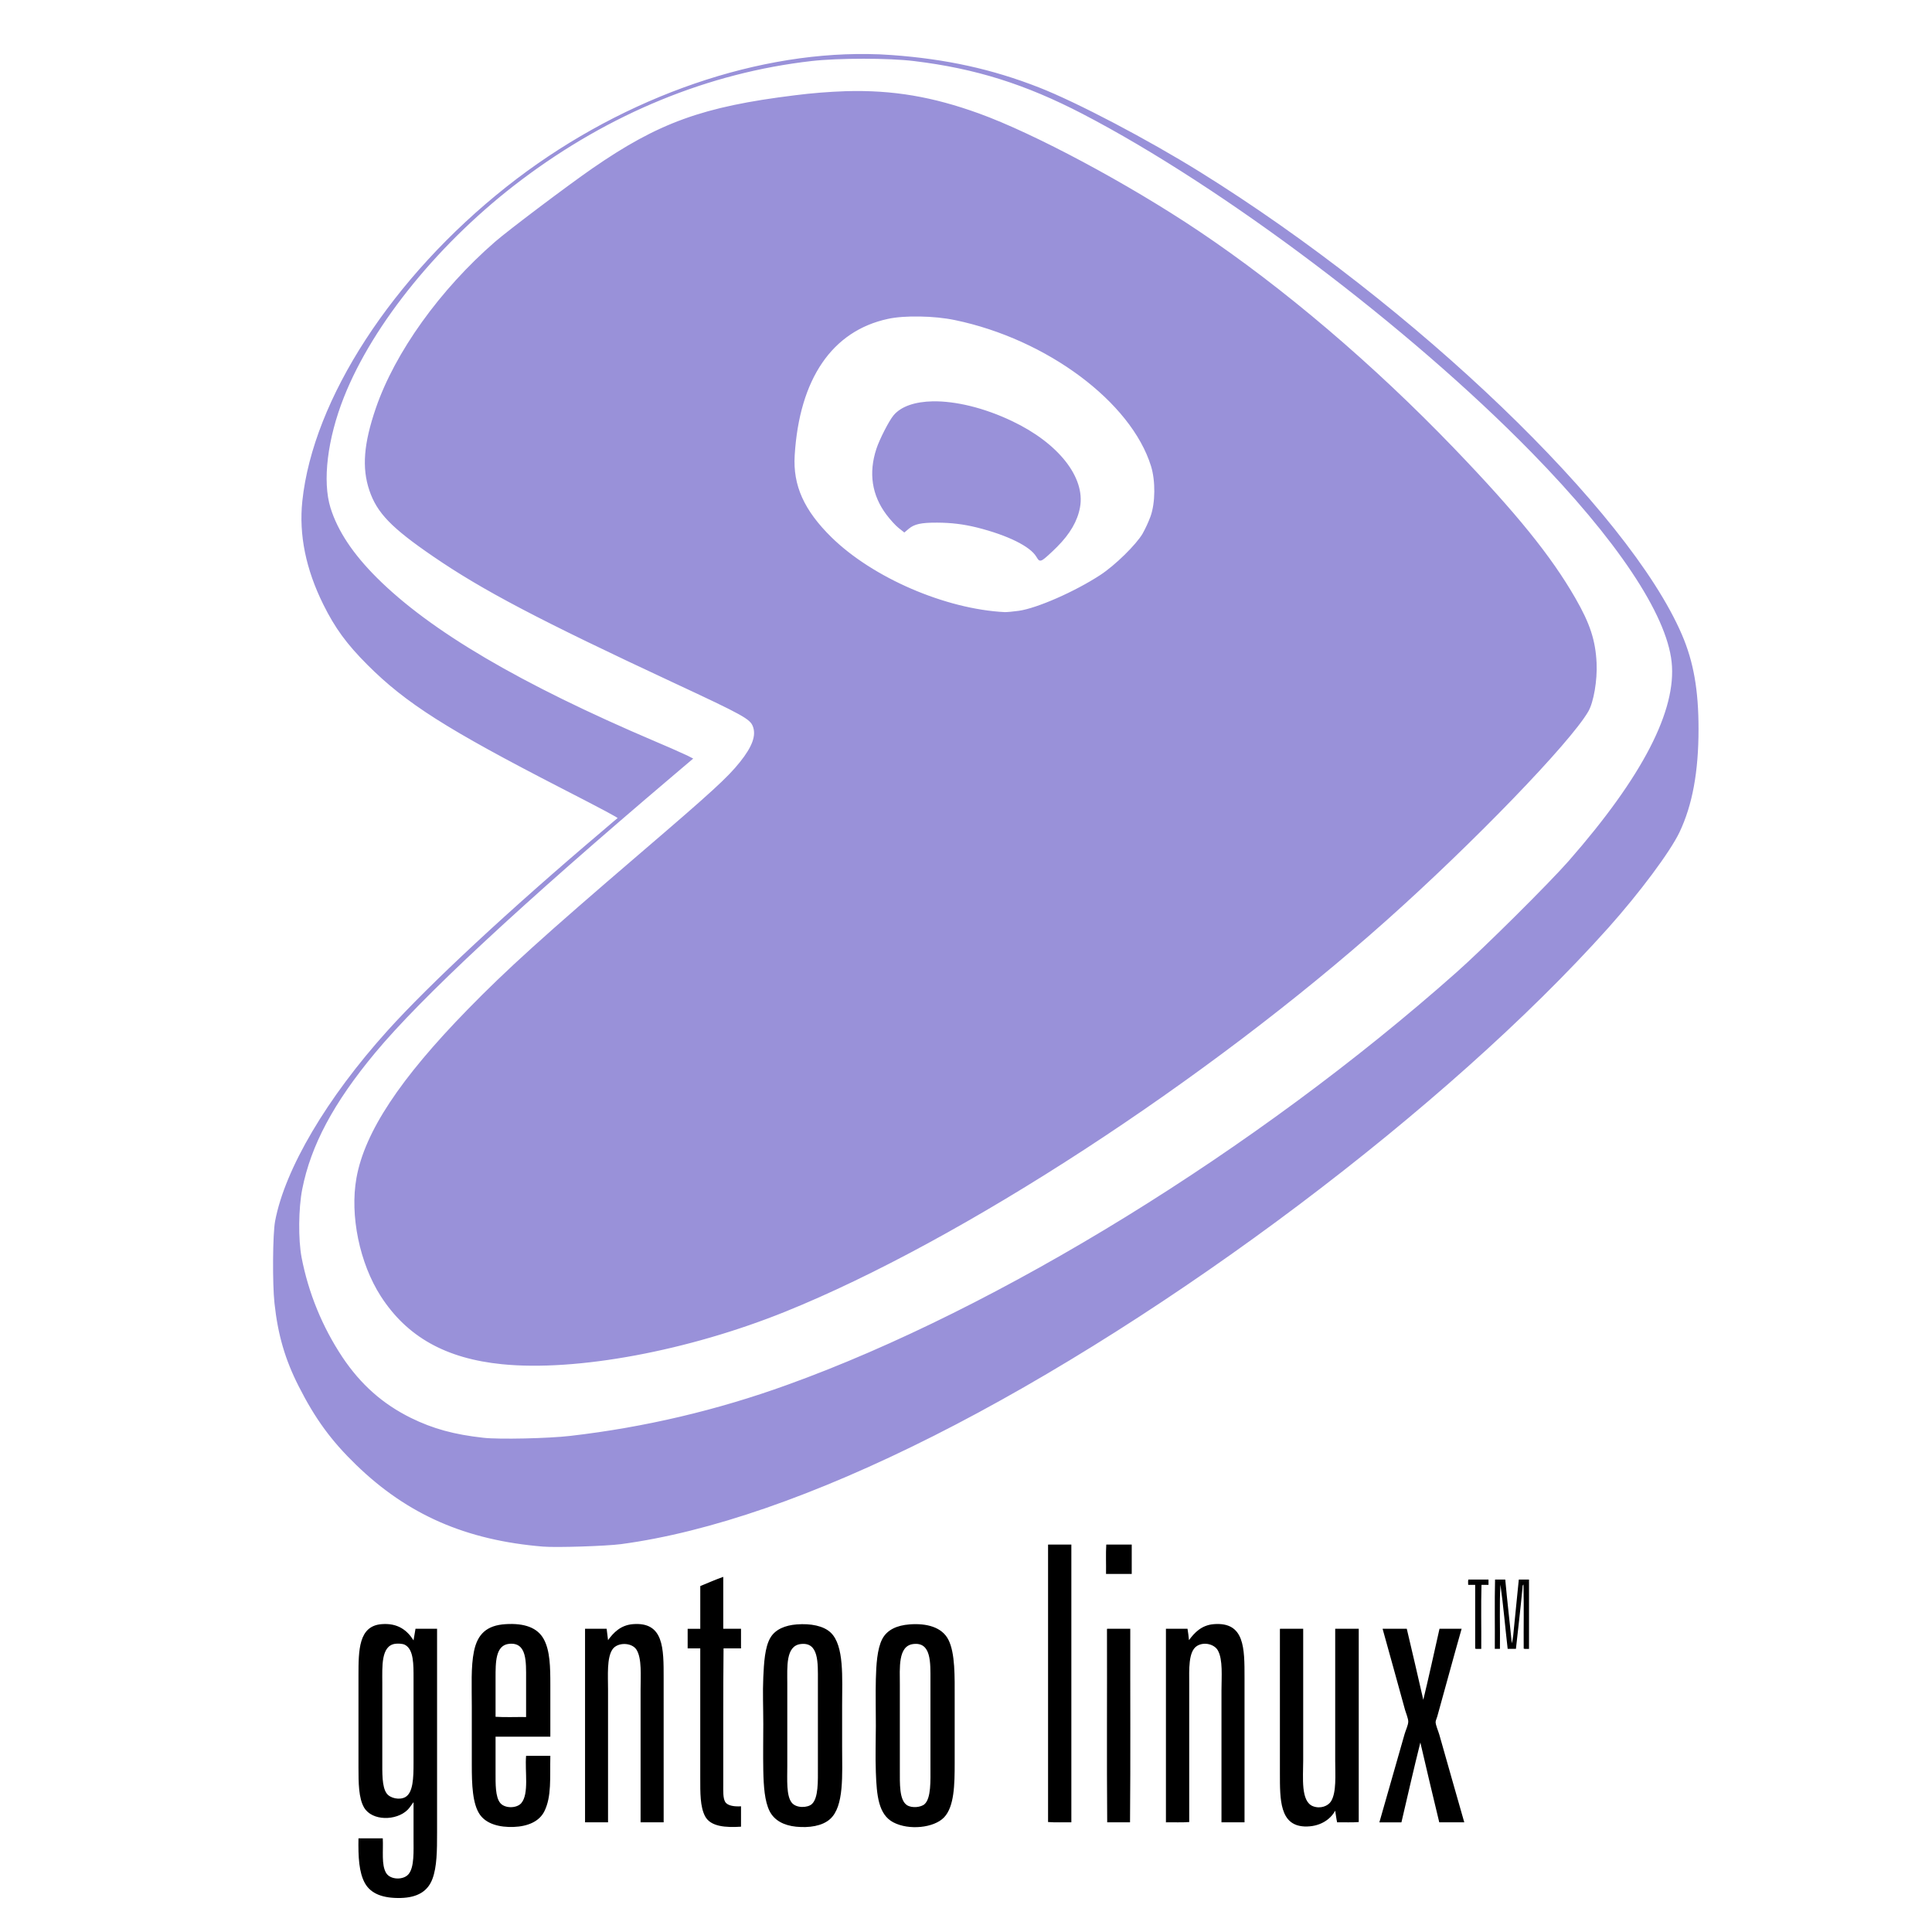
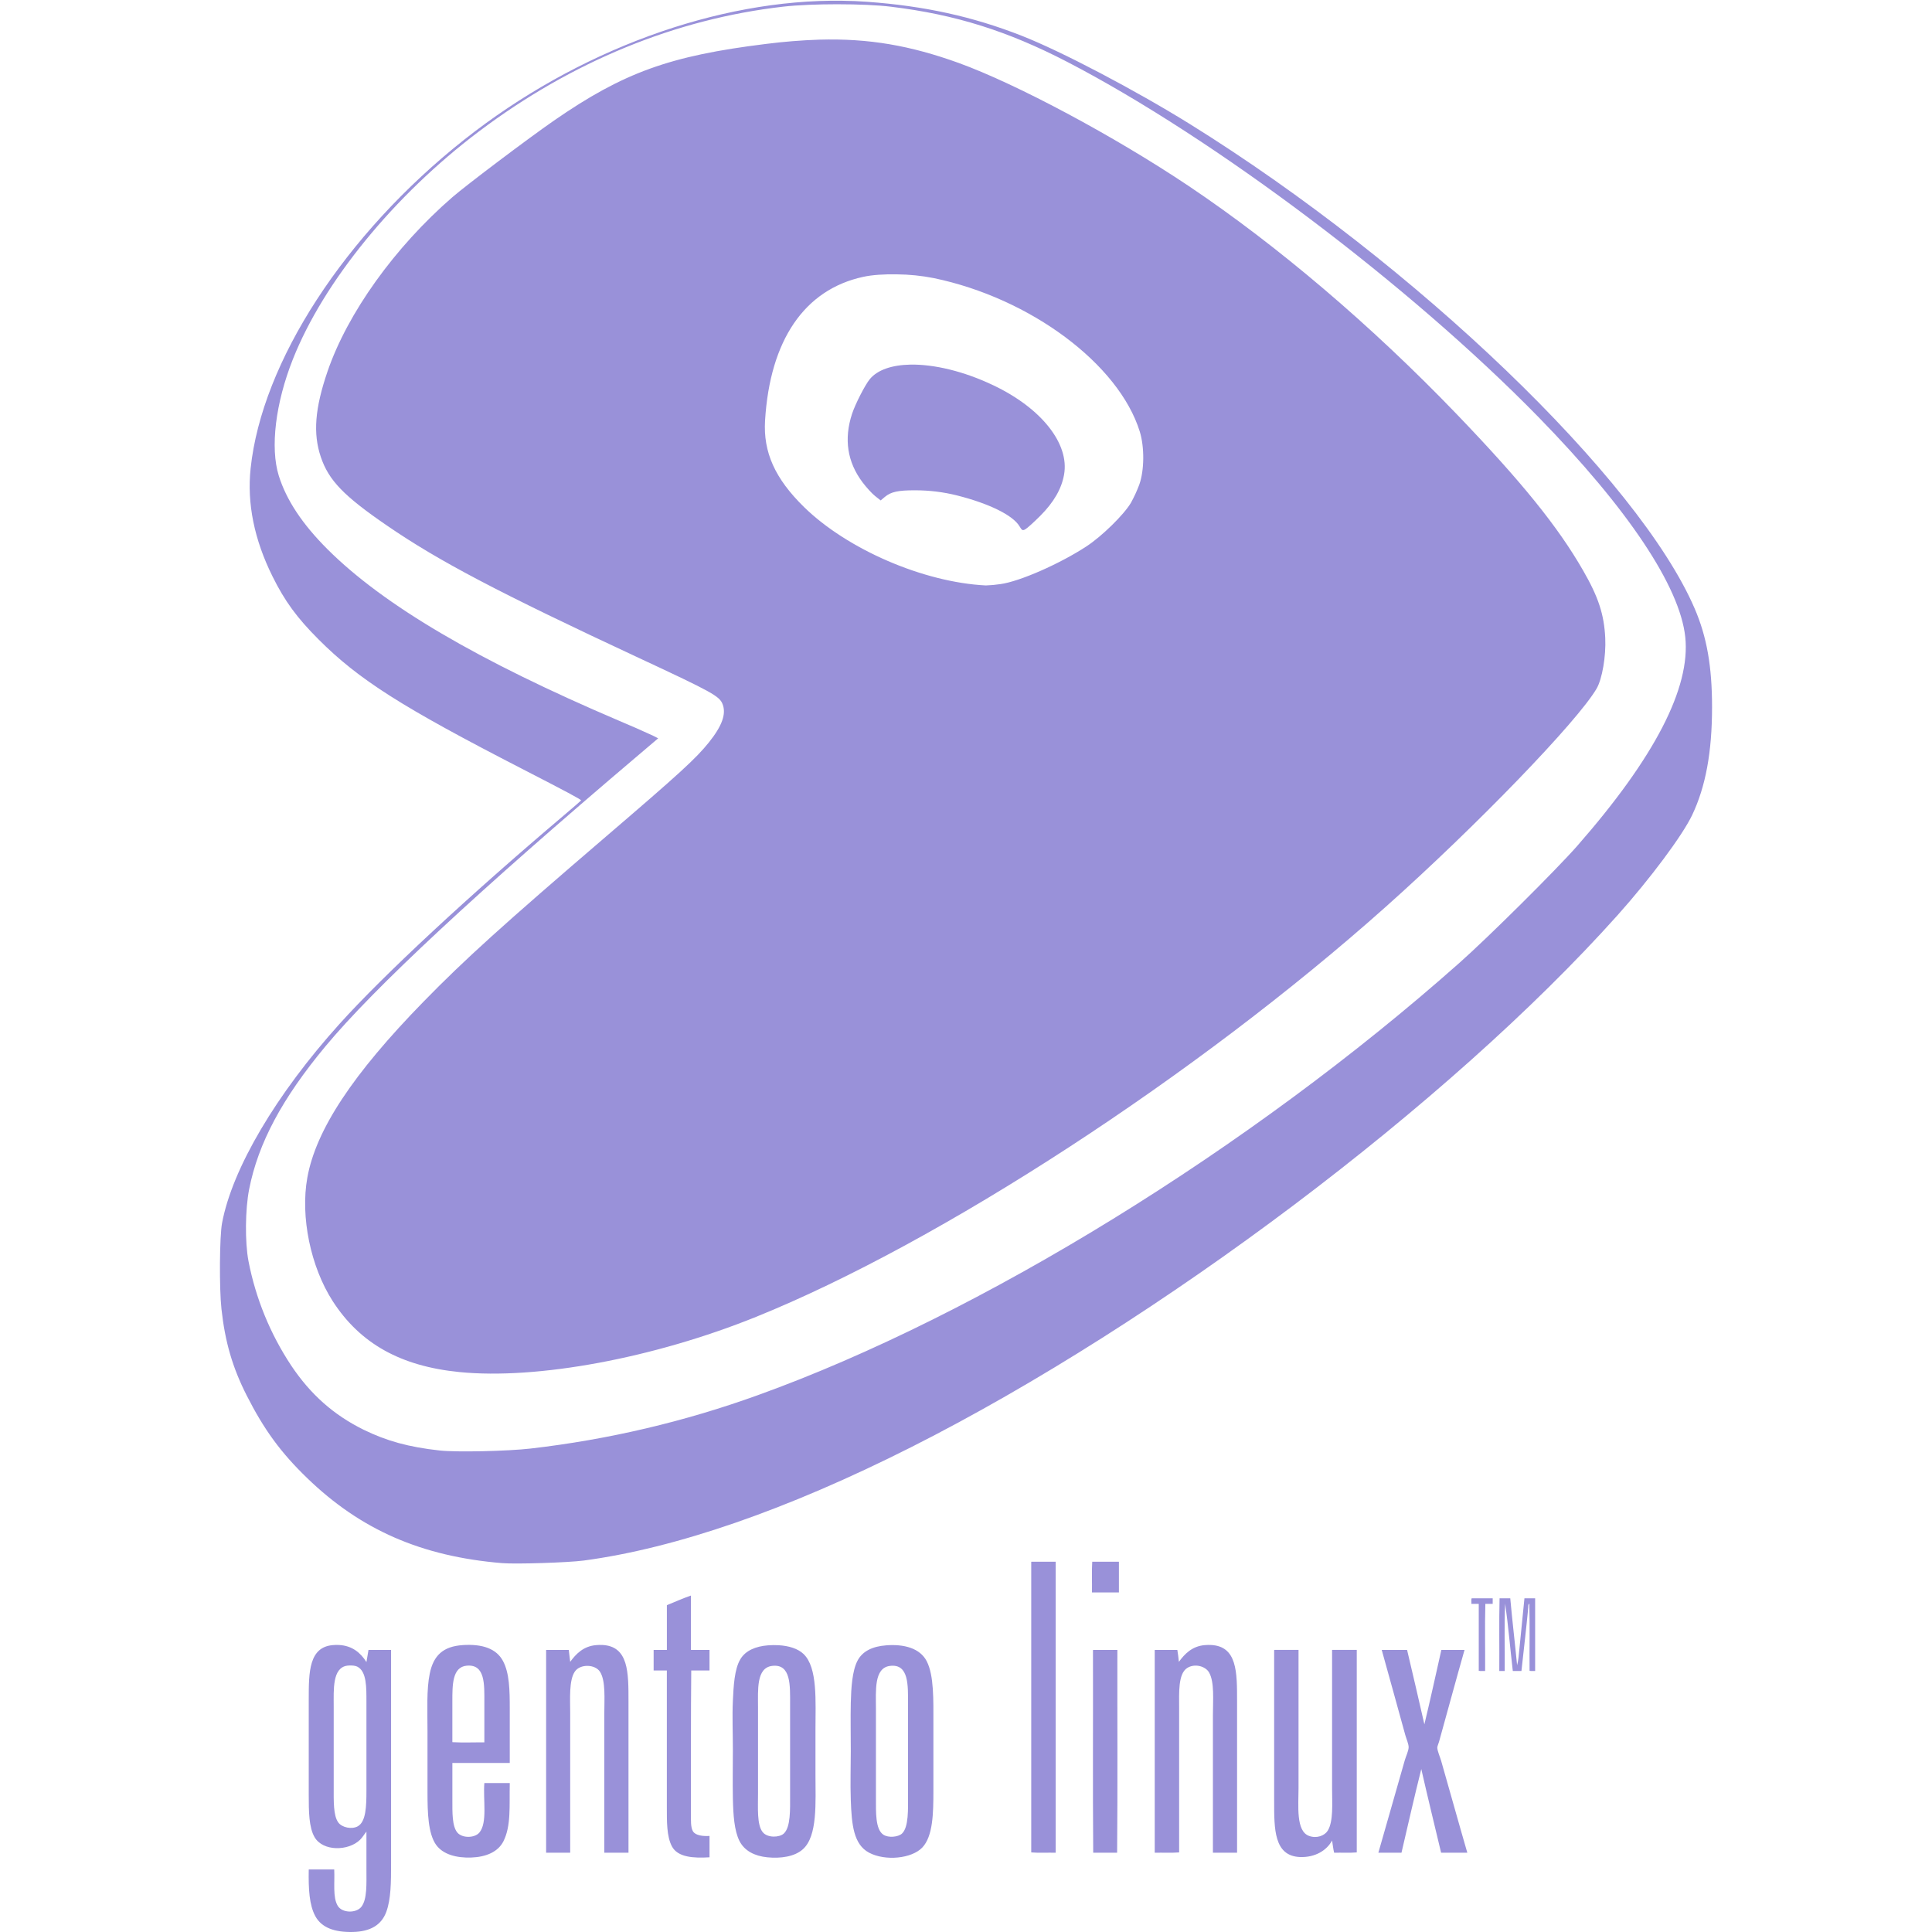
<svg xmlns="http://www.w3.org/2000/svg" viewBox="0 0 128 128">
-   <path d="M57.508 3.625C49.613 3.512 40.73 6.75 33.582 12.41c-7.547 5.973-12.797 14.055-13.508 20.79-.234 2.218.23 4.5 1.387 6.831.77 1.555 1.543 2.613 2.914 3.985 2.539 2.539 5.23 4.253 12.879 8.187 2.797 1.438 3.719 1.93 3.719 1.988 0 .012-.489.438-1.086.942-6.047 5.12-11.41 10.105-14.18 13.18-4.016 4.452-6.789 9.152-7.437 12.597-.16.832-.184 4.129-.04 5.437.227 2.09.7 3.708 1.598 5.477 1.098 2.164 2.16 3.613 3.813 5.211 3.394 3.285 7.242 4.965 12.332 5.387.882.074 4.183-.032 5.175-.164 5.836-.782 12.864-3.215 20.711-7.176 15.617-7.879 33.996-21.723 44.653-33.629 2.07-2.316 4.101-5.039 4.718-6.332.852-1.793 1.258-3.98 1.258-6.828 0-2.567-.328-4.442-1.098-6.23-3.527-8.208-17.656-21.77-31.917-30.637-3.454-2.145-8.137-4.606-10.649-5.59-3.09-1.211-6.14-1.883-9.75-2.145-.52-.039-1.039-.062-1.566-.066zm-.301.223c1.27 0 2.523.05 3.371.156 4.059.492 7.363 1.531 11.152 3.496 9.328 4.844 21.633 14.121 29.774 22.445 5.648 5.781 8.945 10.711 9.289 13.906.347 3.215-1.934 7.63-6.832 13.22-1.309 1.491-5.61 5.765-7.45 7.394-13.253 11.758-30.328 22.28-44.343 27.328a63.758 63.758 0 01-14.383 3.383c-1.445.168-4.715.242-5.754.125-1.957-.215-3.36-.602-4.824-1.32-1.887-.934-3.34-2.223-4.562-4.048a18.215 18.215 0 01-2.708-6.617c-.226-1.199-.207-3.258.043-4.535.575-2.914 2.082-5.738 4.825-9.039 3.05-3.672 9.64-9.805 19.824-18.441l1.219-1.035-.336-.172a66.74 66.74 0 00-2.106-.926c-8.96-3.817-14.914-7.317-18.465-10.856-1.597-1.593-2.605-3.113-3.086-4.652-.55-1.773-.21-4.586.891-7.363 1.941-4.903 6.406-10.367 11.758-14.402C40.379 7.469 46.93 4.78 53.762 4c.898-.102 2.18-.152 3.445-.152zm-1.18 2.238a36.264 36.264 0 00-3.36.27c-6.089.75-9.01 1.804-13.41 4.847-1.624 1.125-5.538 4.074-6.429 4.848-3.644 3.164-6.625 7.324-7.89 11.015-.797 2.332-.926 3.922-.426 5.407.496 1.476 1.445 2.464 4.203 4.351 3.273 2.246 7.047 4.227 15.945 8.375 4.629 2.156 5.066 2.402 5.262 2.914.234.617-.035 1.367-.867 2.406-.82 1.024-1.852 1.97-6.493 5.946-6.546 5.613-8.953 7.789-11.546 10.445-4.48 4.586-6.813 8.113-7.356 11.137-.445 2.476.207 5.633 1.606 7.808 1.726 2.676 4.285 4.114 8.007 4.485 4.918.492 12.313-.883 18.762-3.489 11.629-4.695 27.883-15.28 39.828-25.937 5.738-5.117 12.113-11.719 13.324-13.793.352-.605.602-2.05.547-3.195-.07-1.489-.433-2.598-1.402-4.278-1.598-2.78-3.89-5.613-8.016-9.906-5.36-5.574-11.304-10.633-16.93-14.406-4.703-3.149-10.878-6.453-14.55-7.781-3.047-1.098-5.66-1.559-8.809-1.47zm4.918 14.84c.801.011 1.637.093 2.332.238 6.11 1.27 11.7 5.438 13.024 9.707.304.988.289 2.45-.032 3.352a8.728 8.728 0 01-.527 1.148c-.441.75-1.836 2.117-2.816 2.758-1.688 1.105-4.215 2.215-5.43 2.383-.379.054-.797.09-.93.086-3.937-.196-8.757-2.278-11.5-4.961-1.832-1.797-2.582-3.461-2.46-5.465.312-5.09 2.492-8.281 6.202-9.086.563-.125 1.333-.176 2.137-.16zm.856 5.707c-1.16.023-2.082.324-2.575.922-.3.367-.914 1.566-1.12 2.191-.524 1.594-.301 3.05.66 4.328.246.328.605.719.796.871l.352.278.27-.227c.378-.316.835-.418 1.898-.414.953.004 1.75.102 2.656.324 2.035.512 3.543 1.254 3.957 1.953.156.262.196.282.363.192.106-.055.536-.442.954-.86.847-.851 1.34-1.699 1.5-2.597.355-1.95-1.426-4.203-4.465-5.649-1.871-.894-3.758-1.336-5.246-1.312zm0 0" fill="#9991d9" stroke-width=".088" stroke="#9991d9" />
-   <path d="M69.453 102.332h1.527v18.402c-.511-.011-1.062.02-1.543-.02v-18.331c-.003-.024-.003-.047.016-.051M73.293 102.332h1.687v1.945h-1.703c.012-.64-.023-1.328.016-1.945M47.918 107.91h1.176v1.3h-1.157c-.03 2.849-.015 6.028-.019 9.017 0 .453-.023.902.129 1.156.164.265.637.316 1.047.289v1.351c-1.012.063-2.012.004-2.38-.691-.335-.633-.32-1.57-.32-2.539v-8.582h-.835v-1.3h.836v-2.829c.496-.203 1.042-.445 1.523-.61zm0 0M97.285 104.648h1.332V105h-.465c-.039 1.383-.004 2.836-.015 4.242-.13-.008-.301.02-.403-.015V105h-.464c.007-.113-.024-.266.015-.352M99.05 104.648h.677c.128 1.422.296 2.809.433 4.227.09-.328.11-.684.145-1.031.113-1.059.207-2.14.32-3.196h.676v4.594c-.114-.008-.266.02-.352-.015-.011-1.41.02-2.86-.015-4.243-.082.047-.059.172-.067.243-.125 1.308-.289 2.714-.433 4.015h-.547c-.164-1.414-.285-2.875-.48-4.258-.075 1.352-.012 2.844-.032 4.258h-.34c.012-1.527-.02-3.094.016-4.594M25.328 111.492v5.078c0 .88-.031 1.813.29 2.25.234.325.859.453 1.234.243.523-.293.546-1.29.546-2.25v-5.61c0-.914.02-1.933-.578-2.234-.164-.082-.488-.086-.64-.063-.946.133-.852 1.516-.852 2.586m2.07-2.812c.051-.25.079-.52.13-.77h1.429v13.496c0 1.2-.008 2.274-.305 3.07-.308.833-1.004 1.243-2.105 1.27-1.149.027-1.977-.262-2.379-.996-.383-.707-.441-1.71-.418-2.957h1.61c.042.844-.102 1.754.222 2.297.281.469 1.168.48 1.496.066.375-.472.32-1.476.32-2.41v-2.348c-.148.184-.246.364-.402.516-.738.723-2.344.746-2.875-.16-.363-.617-.371-1.645-.371-2.668v-6.074c0-1.696.012-3.285 1.527-3.407 1.086-.09 1.707.415 2.121 1.075M34.855 111.234c0-1.129.063-2.433-1.109-2.328-.93.082-.914 1.239-.914 2.281v2.555c.64.04 1.355.008 2.023.016zm1.606 3.825h-3.629v2.363c0 .746-.023 1.644.32 2.043.313.36 1.082.347 1.383 0 .531-.625.23-2.098.32-3.137h1.606c-.031 1.45.094 2.695-.398 3.68-.34.676-1.102.996-2.028 1.031-.945.035-1.797-.195-2.234-.805-.504-.71-.543-2.03-.543-3.293v-3.84c0-1.382-.067-2.683.144-3.699.235-1.14.844-1.718 2.086-1.797 1.27-.082 2.13.239 2.54.997.417.765.433 1.859.433 3.02zm0 0M43.969 120.734H42.44v-8.793c0-.918.094-2.074-.273-2.648-.309-.484-1.258-.508-1.59-.016-.383.559-.293 1.739-.293 2.649v8.808h-1.523V107.91h1.43c.035.246.066.5.093.754.36-.496.832-.992 1.64-1.059 2.067-.171 2.044 1.625 2.044 3.567zm0 0M52.16 111.559v5.43c0 .913-.074 1.98.293 2.44.3.383 1.055.348 1.332.098.445-.402.403-1.53.403-2.457v-5.722c0-1.172.07-2.578-1.141-2.426-1 .125-.887 1.504-.887 2.637m.63-3.938c.913-.07 1.773.09 2.25.547.901.863.753 2.996.753 4.805v2.777c0 1.824.145 3.938-.805 4.773-.52.461-1.386.586-2.246.5-.8-.082-1.437-.406-1.754-1.03-.332-.665-.394-1.638-.418-2.684-.02-1.118 0-2.043 0-3.082 0-1.118-.047-2.075 0-3.102.043-.926.098-1.996.47-2.621.327-.559.983-.824 1.75-.883M59.617 111.637v5.61c0 .921-.043 2.007.469 2.347.324.215.937.148 1.172-.067.437-.402.387-1.562.387-2.472v-5.723c0-1.18.062-2.562-1.145-2.41-1.016.129-.883 1.574-.883 2.715m.63-4.016c1.14-.09 2.16.176 2.585 1.012.457.898.418 2.441.418 3.89v4.29c0 1.414-.023 2.886-.707 3.597-.668.695-2.328.867-3.36.324-.984-.52-1.101-1.773-1.156-3.328-.039-1.086 0-2.039 0-3.07 0-1.047-.023-2.121 0-3.082.024-.945.086-2.004.418-2.652.325-.633.992-.918 1.801-.98M82.453 120.734h-1.527v-8.726c0-.922.105-2.059-.242-2.668-.223-.399-.903-.59-1.383-.29-.586.368-.512 1.583-.512 2.54v9.125c-.484.039-1.035.008-1.543.02V107.91h1.43c.043.242.07.496.097.754.36-.492.829-.992 1.637-1.059 2.059-.168 2.043 1.598 2.043 3.551v9.578M73.355 107.91h1.528c-.008 4.27.023 8.582-.016 12.824h-1.512c-.035-4.226-.003-8.523-.015-12.777 0-.023 0-.043.015-.047M84.816 107.91h1.524v8.727c0 1.133-.176 2.73.66 3.035.488.18.992-.016 1.188-.336.363-.594.273-1.734.273-2.652v-8.774h1.559v12.805c-.442.039-.957.008-1.43.02-.059-.243-.086-.512-.13-.774-.327.613-1.058 1.086-2.038 1.047-1.637-.074-1.625-1.778-1.625-3.52.004-3.164 0-6.46 0-9.531 0-.023 0-.043.02-.047M91.613 107.91h1.59c.371 1.563.734 3.133 1.094 4.707.375-1.55.719-3.137 1.074-4.707h1.465c-.543 1.903-1.063 3.84-1.61 5.8-.035.134-.109.274-.113.372-.004.2.184.625.242.832.56 1.945 1.098 3.898 1.657 5.82h-1.657c-.421-1.761-.847-3.511-1.253-5.289-.438 1.743-.84 3.52-1.254 5.29h-1.461c.558-1.922 1.101-3.88 1.672-5.852.078-.27.238-.586.242-.82 0-.208-.14-.524-.211-.77-.492-1.781-.985-3.578-1.477-5.336 0-.027-.027-.039 0-.047" fill-rule="evenodd" />
+   <path fill="#9991d9" d="M55.824.049C47.553-.07 38.245 3.324 30.756 9.254c-7.907 6.258-13.408 14.725-14.152 21.781-.246 2.324.24 4.716 1.453 7.158.807 1.63 1.616 2.737 3.053 4.174 2.66 2.66 5.48 4.457 13.494 8.578 2.93 1.507 3.896 2.023 3.896 2.084 0 .013-.511.459-1.137.987-6.335 5.364-11.955 10.587-14.857 13.808-4.208 4.665-7.114 9.59-7.793 13.2-.168.871-.192 4.324-.041 5.695.238 2.19.733 3.885 1.674 5.738 1.15 2.267 2.264 3.787 3.996 5.461 3.556 3.442 7.587 5.2 12.92 5.643.924.077 4.382-.034 5.422-.172 6.114-.82 13.477-3.368 21.699-7.518C76.745 87.616 96 73.111 107.166 60.637c2.169-2.427 4.297-5.28 4.943-6.635.893-1.879 1.319-4.168 1.319-7.152 0-2.69-.344-4.654-1.15-6.528-3.696-8.6-18.499-22.81-33.44-32.1-3.619-2.247-8.526-4.826-11.158-5.857C64.442 1.096 61.247.394 57.465.12a24.245 24.245 0 0 0-1.64-.07zm-.314.234c1.33 0 2.643.053 3.531.164 4.253.516 7.714 1.604 11.684 3.662 9.773 5.075 22.665 14.795 31.195 23.516 5.918 6.057 9.372 11.223 9.732 14.57.364 3.369-2.026 7.993-7.158 13.85-1.371 1.562-5.877 6.041-7.804 7.748-13.886 12.32-31.778 23.344-46.461 28.633a66.8 66.8 0 0 1-15.069 3.543c-1.514.176-4.94.253-6.029.13-2.05-.225-3.519-.63-5.053-1.382-1.977-.979-3.5-2.328-4.781-4.24a19.084 19.084 0 0 1-2.836-6.934c-.237-1.256-.217-3.414.045-4.752.602-3.053 2.18-6.01 5.055-9.469C24.756 65.475 31.66 59.048 42.33 50l1.276-1.084-.351-.18a69.925 69.925 0 0 0-2.207-.97c-9.388-4-15.625-7.665-19.346-11.373-1.673-1.67-2.728-3.263-3.232-4.875-.577-1.858-.22-4.806.933-7.715 2.034-5.137 6.711-10.86 12.319-15.088C37.878 4.078 44.743 1.259 51.9.44c.941-.107 2.284-.158 3.61-.158zm-1.237 2.344a37.995 37.995 0 0 0-3.521.283c-6.38.786-9.439 1.89-14.049 5.078-1.702 1.179-5.803 4.27-6.736 5.08-3.818 3.315-6.942 7.674-8.268 11.541-.835 2.444-.97 4.109-.445 5.664.52 1.547 1.513 2.582 4.402 4.559 3.43 2.353 7.385 4.43 16.707 8.775 4.85 2.26 5.309 2.517 5.514 3.053.245.647-.037 1.433-.908 2.522-.86 1.073-1.943 2.062-6.805 6.228-6.858 5.881-9.379 8.16-12.096 10.944-4.693 4.804-7.138 8.501-7.707 11.67-.466 2.593.216 5.9 1.682 8.18 1.808 2.803 4.49 4.31 8.39 4.698 5.153.516 12.9-.925 19.657-3.656 12.184-4.919 29.213-16.008 41.728-27.174 6.012-5.36 12.692-12.278 13.961-14.45.369-.635.63-2.149.573-3.349-.074-1.56-.454-2.722-1.47-4.482-1.674-2.913-4.075-5.881-8.398-10.379-5.615-5.84-11.843-11.14-17.738-15.094-4.927-3.299-11.397-6.76-15.244-8.152-3.192-1.15-5.93-1.632-9.229-1.539zm5.153 15.549a13.28 13.28 0 0 1 2.443.25c6.402 1.33 12.258 5.697 13.645 10.17.318 1.035.303 2.566-.033 3.511a9.145 9.145 0 0 1-.553 1.203c-.462.786-1.923 2.218-2.95 2.89-1.768 1.157-4.416 2.321-5.689 2.497a8.348 8.348 0 0 1-.975.09c-4.124-.205-9.174-2.386-12.048-5.197-1.92-1.883-2.706-3.627-2.579-5.727.327-5.333 2.611-8.676 6.498-9.52.59-.13 1.398-.184 2.24-.167zm.896 5.98c-1.215.024-2.18.339-2.697.965-.314.385-.958 1.64-1.174 2.295-.549 1.67-.315 3.196.692 4.535.257.344.633.753.834.912l.369.291.283-.236c.396-.331.875-.438 1.988-.434a11.35 11.35 0 0 1 2.781.338c2.133.537 3.713 1.315 4.147 2.047.163.275.206.296.38.201.112-.057.563-.462 1-.9.888-.892 1.404-1.78 1.571-2.72.372-2.044-1.494-4.406-4.678-5.92-1.96-.937-3.937-1.399-5.496-1.374zm8.018 79.31c-.02.005-.02.028-.018.054v19.207c.504.042 1.082.008 1.618.02v-19.28h-1.6zm4.023 0c-.04.647-.005 1.367-.017 2.038h1.785v-2.037h-1.768zm-26.586 2.243c-.504.173-1.076.426-1.595.639v2.965h-.877v1.36h.875v8.993c0 1.015-.015 1.997.336 2.66.385.728 1.432.79 2.492.725v-1.416c-.43.028-.924-.025-1.096-.303-.16-.266-.135-.736-.135-1.211.005-3.131-.012-6.462.02-9.447h1.21v-1.363h-1.23v-3.602zm51.723.184c-.04.09-.008.25-.016.369h.487v4.43c.107.036.285.007.422.015.011-1.473-.026-2.996.015-4.445h.487v-.37H97.5zm1.85 0c-.038 1.571-.005 3.214-.018 4.814h.358c.02-1.481-.046-3.044.033-4.461.204 1.449.332 2.98.504 4.461h.572c.15-1.363.322-2.837.453-4.207.008-.074-.016-.205.07-.254.037 1.449.004 2.968.016 4.445.09.037.25.008.369.016v-4.814h-.709c-.118 1.106-.216 2.24-.334 3.35-.037.363-.058.736-.152 1.08-.144-1.486-.32-2.94-.453-4.43h-.71zm-59.473 3.09a3.18 3.18 0 0 0-.381.01c-.846.07-1.341.589-1.719 1.109a22.692 22.692 0 0 0-.095-.791h-1.5v13.435h1.595v-9.226c0-.954-.092-2.19.309-2.776.348-.515 1.342-.491 1.666.016.385.601.285 1.813.285 2.775v9.211h1.602v-10.018c0-1.907.02-3.679-1.762-3.746zm40.322 0a3.235 3.235 0 0 0-.38.01c-.847.07-1.338.593-1.715 1.109-.029-.27-.057-.538-.102-.791h-1.498v13.437c.532-.013 1.11.02 1.617-.021v-9.561c0-1.003-.077-2.275.537-2.66.503-.315 1.214-.115 1.448.303.363.638.253 1.83.253 2.797v9.14h1.6v-10.033c0-1.918.016-3.665-1.76-3.73zm-57.74.001a2.98 2.98 0 0 0-.404.008c-1.588.128-1.6 1.792-1.6 3.569v6.365c0 1.072.008 2.148.389 2.795.556.949 2.238.925 3.012.168.163-.16.266-.349.421-.541v2.459c0 .978.057 2.03-.336 2.525-.343.434-1.272.423-1.566-.068-.34-.57-.188-1.522-.232-2.407h-1.688c-.024 1.307.036 2.357.438 3.098.42.77 1.288 1.071 2.492 1.043 1.153-.028 1.884-.457 2.207-1.33.31-.834.318-1.96.318-3.217v-14.14h-1.496c-.053.262-.083.544-.137.806-.38-.605-.925-1.085-1.818-1.133zm8.2.008c-1.302.083-1.94.689-2.186 1.883-.221 1.065-.15 2.427-.15 3.875v4.023c0 1.324.04 2.706.568 3.45.458.639 1.35.88 2.34.843.97-.036 1.768-.371 2.125-1.08.515-1.032.385-2.336.418-3.855H32.09c-.094 1.088.222 2.632-.334 3.287-.315.363-1.121.377-1.45 0-.359-.418-.335-1.36-.335-2.14V116.8h3.802v-3.6c0-1.216-.018-2.364-.455-3.166-.43-.794-1.33-1.129-2.66-1.043zm20.923.008a5.28 5.28 0 0 0-.701.008c-.804.062-1.491.34-1.834.926-.39.654-.447 1.776-.492 2.746-.05 1.076 0 2.078 0 3.25 0 1.088-.021 2.057 0 3.228.025 1.096.09 2.116.437 2.813.332.653 1 .994 1.838 1.08.901.09 1.809-.043 2.354-.526.995-.875.843-3.089.843-5v-2.91c0-1.895.155-4.129-.789-5.033-.375-.359-.976-.543-1.656-.582zm7.111.008v.002c-.847.065-1.546.362-1.886 1.025-.348.68-.415 1.79-.44 2.78-.024 1.006 0 2.131 0 3.228 0 1.08-.04 2.079 0 3.217.058 1.629.182 2.941 1.213 3.486 1.081.57 2.82.39 3.52-.338.716-.745.74-2.288.74-3.77v-4.493c0-1.519.041-3.136-.438-4.077-.445-.876-1.514-1.154-2.709-1.06zm13.735.303c-.016.004-.016.024-.016.048.013 4.457-.02 8.96.016 13.387h1.584c.04-4.444.009-8.962.017-13.435h-1.601zm12.008 0c-.021.004-.02.024-.02.048 0 3.218.004 6.672 0 9.987 0 1.825-.014 3.61 1.701 3.687 1.027.041 1.794-.453 2.137-1.095.046.274.073.556.135.81.495-.013 1.037.02 1.5-.021V109.31h-1.635v9.193c0 .962.095 2.157-.285 2.78-.206.334-.733.54-1.244.35-.876-.319-.694-1.992-.694-3.179v-9.144h-1.595zm7.12 0c-.028.008 0 .02 0 .048.516 1.842 1.032 3.726 1.548 5.592.074.258.222.589.222.807-.004.245-.172.576-.254.86-.598 2.065-1.167 4.116-1.752 6.13h1.532c.433-1.854.853-3.717 1.312-5.543.425 1.863.871 3.696 1.313 5.541h1.736c-.586-2.014-1.15-4.06-1.736-6.098-.061-.216-.257-.661-.252-.87.004-.103.08-.249.117-.39.573-2.053 1.118-4.084 1.687-6.077h-1.535c-.372 1.644-.732 3.307-1.125 4.931a614.633 614.633 0 0 0-1.146-4.931h-1.666zm-68.224 1.035a.965.965 0 0 1 .34.074c.626.315.605 1.384.605 2.342v5.877c0 1.006-.024 2.05-.572 2.357-.393.22-1.048.087-1.293-.254-.336-.458-.303-1.435-.303-2.357v-5.32c0-1.122-.098-2.57.893-2.71.08-.012.204-.018.33-.01zm7.596.01c1.228-.11 1.162 1.254 1.162 2.437v2.644c-.7-.008-1.449.027-2.12-.015v-2.678c0-1.092-.017-2.303.958-2.389zm20.222.015c1.27-.16 1.196 1.315 1.196 2.543v5.994c0 .971.044 2.153-.422 2.574-.29.262-1.082.298-1.397-.103-.384-.482-.306-1.598-.306-2.555v-5.69c0-1.186-.118-2.632.93-2.763zm7.809 0c1.265-.16 1.2 1.29 1.2 2.526v5.996c0 .953.053 2.168-.405 2.59-.246.225-.89.295-1.229.07-.536-.356-.492-1.494-.492-2.46v-5.876c0-1.196-.138-2.71.926-2.846z" />
</svg>
